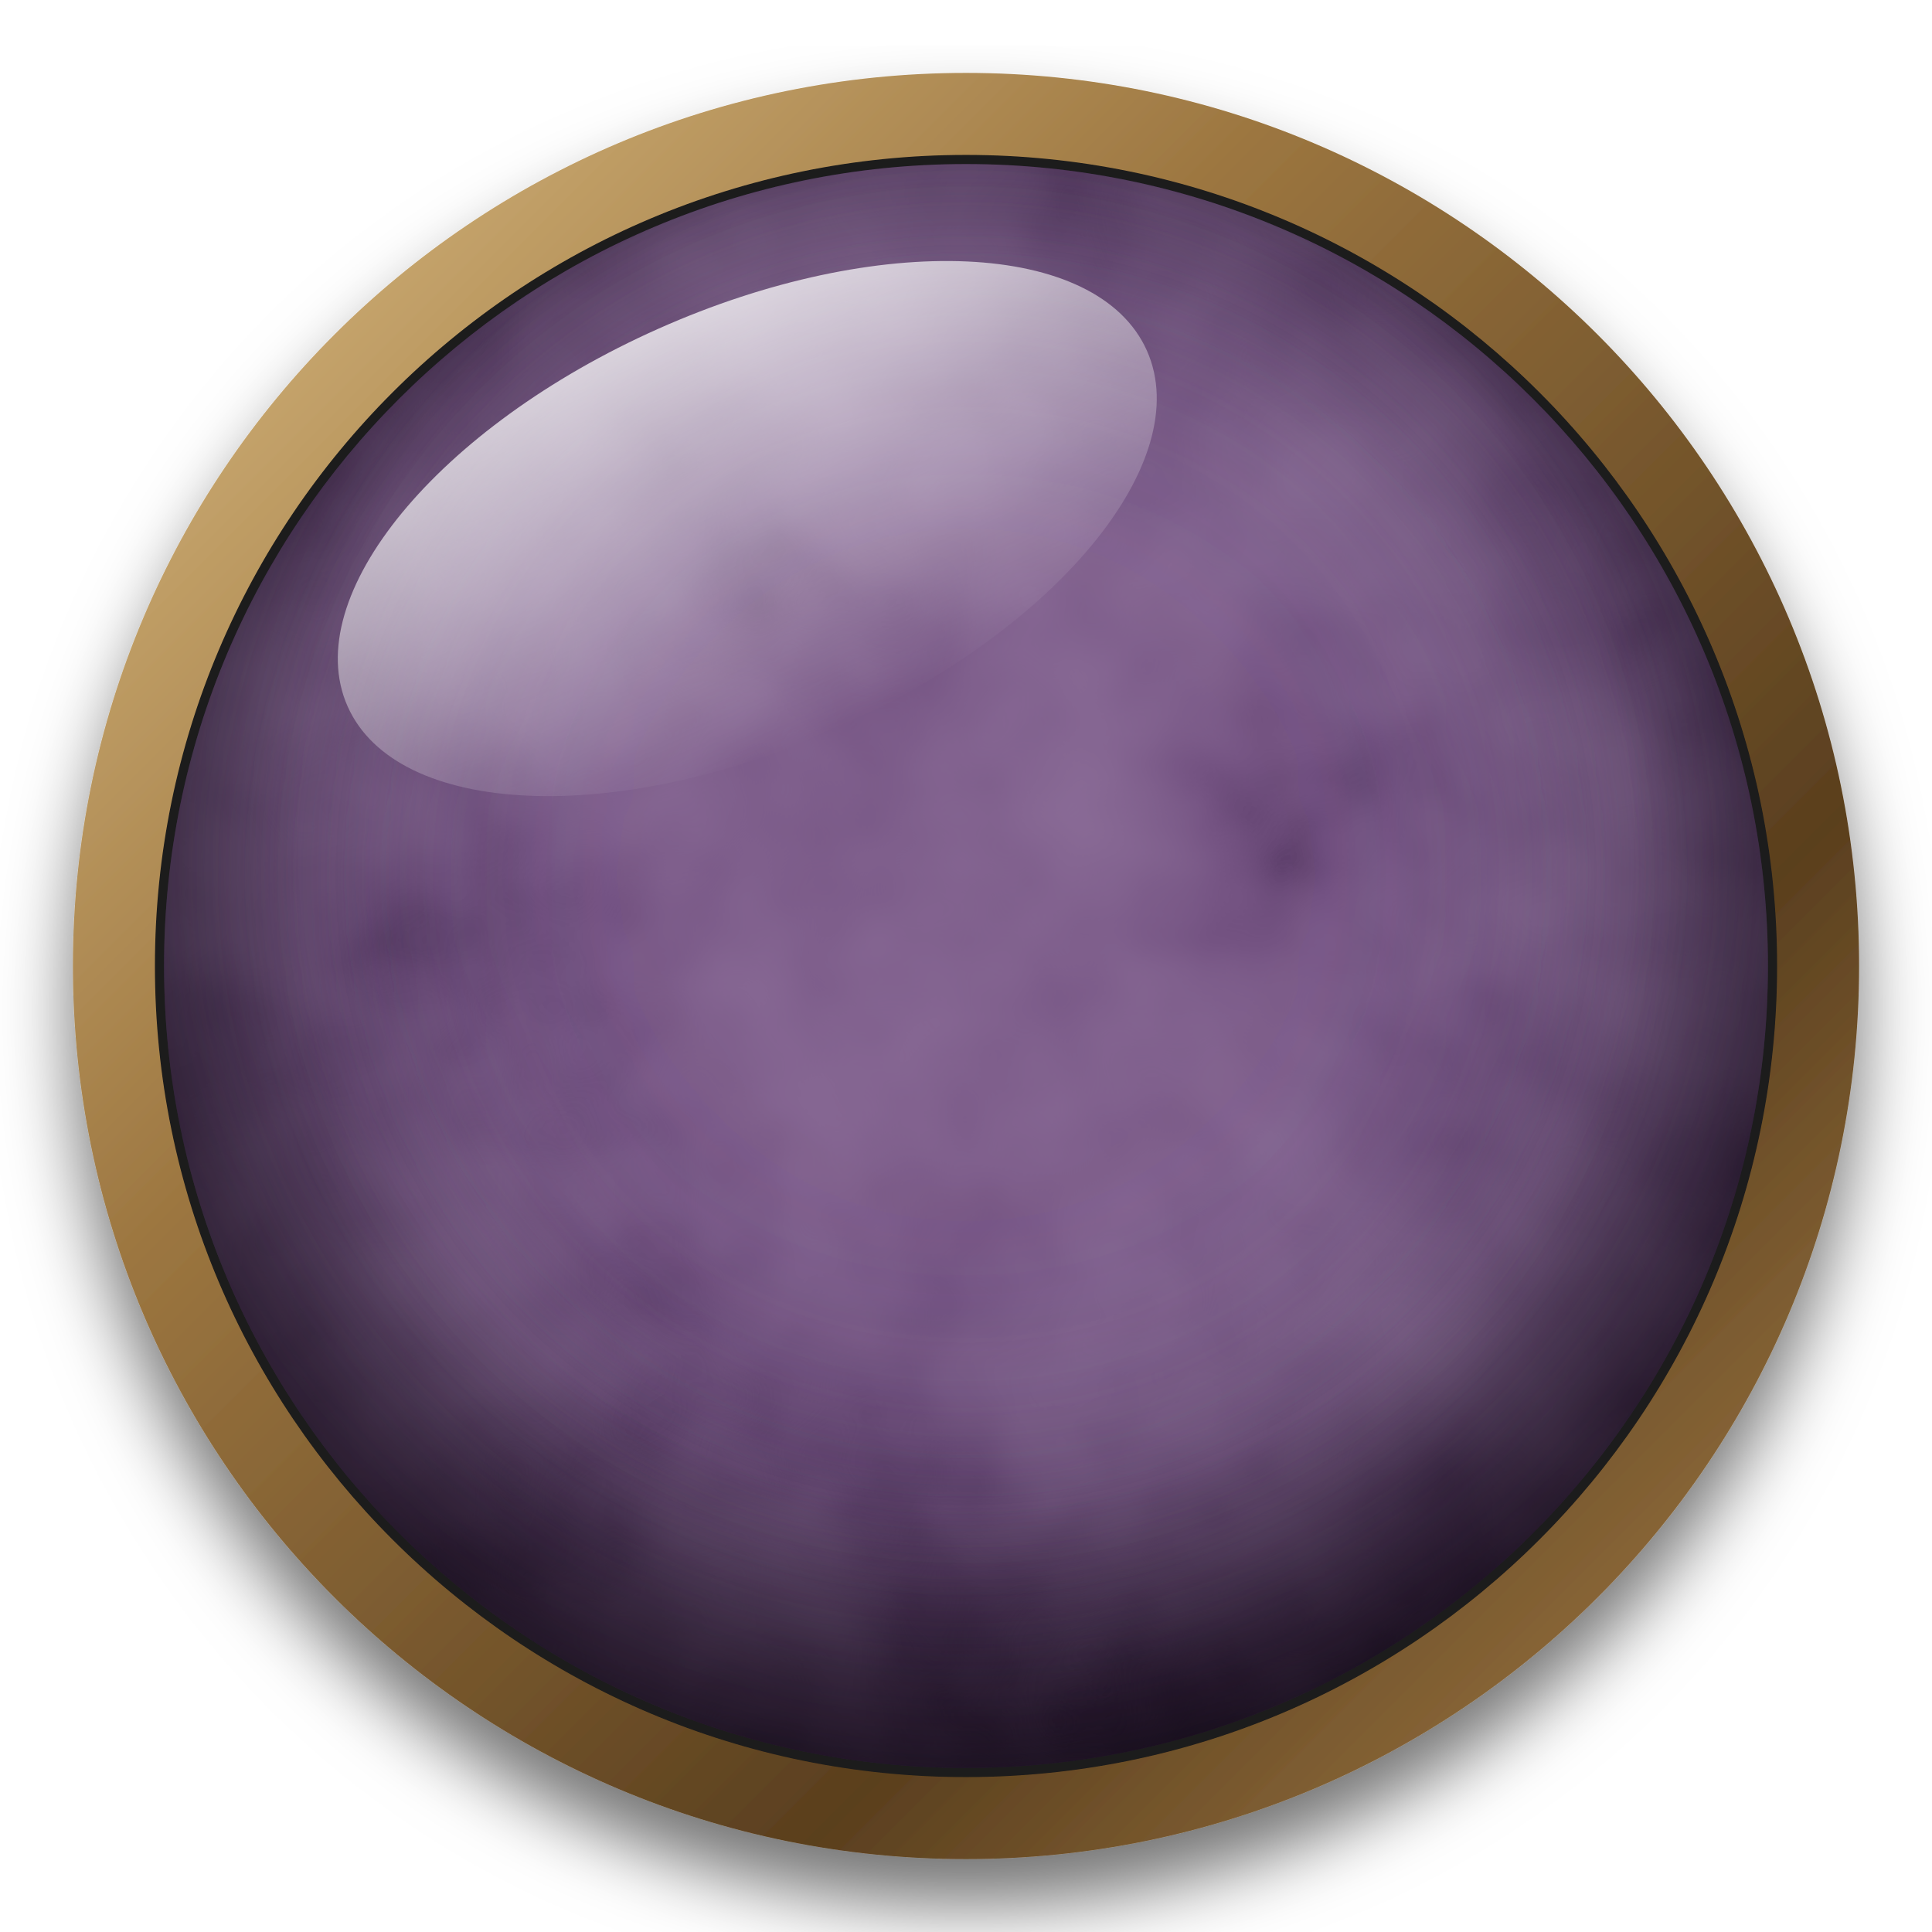
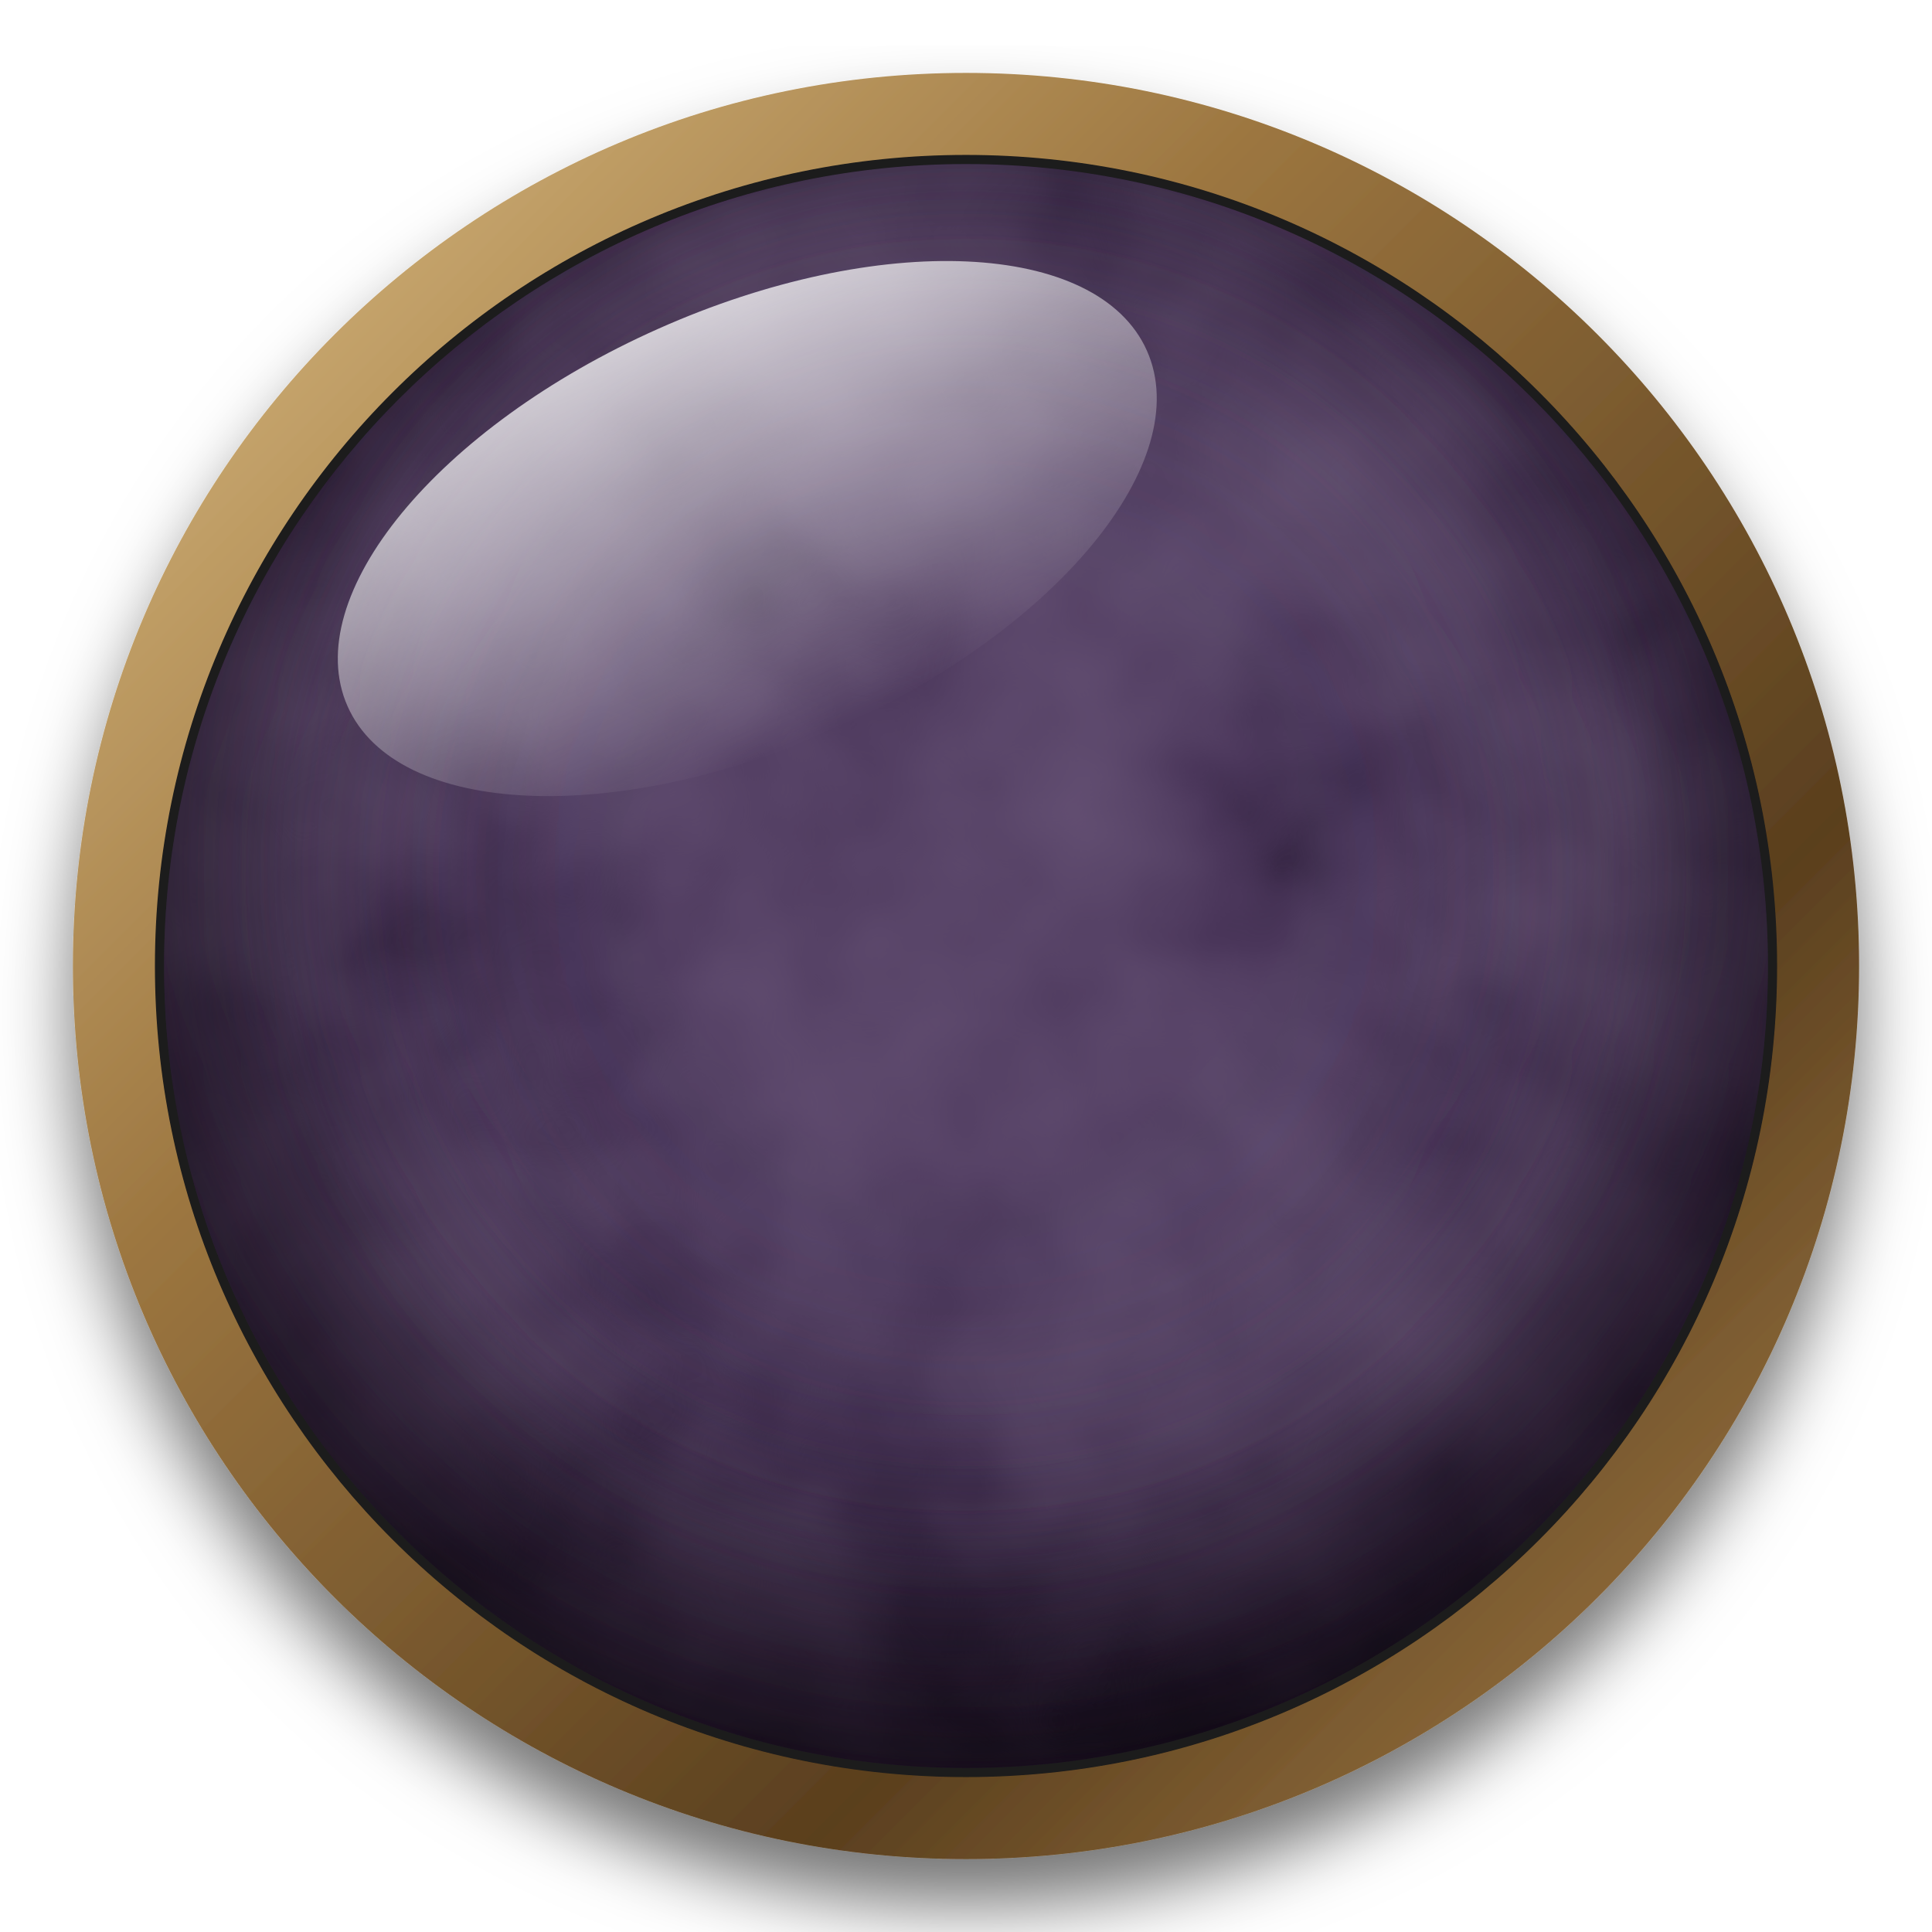
<svg xmlns="http://www.w3.org/2000/svg" viewBox="-3 -3 106 106">
  <defs>
    <linearGradient id="tk-bronze" x1="0" y1="0" x2="1" y2="1">
      <stop offset="0" stop-color="#e2c48a" />
      <stop offset=".35" stop-color="#9c7640" />
      <stop offset=".7" stop-color="#5a3f1e" />
      <stop offset="1" stop-color="#b48a4e" />
    </linearGradient>
    <linearGradient id="tk-gloss" x1="0" y1="0" x2="0" y2="1">
      <stop offset="0" stop-color="#fff" stop-opacity=".75" />
      <stop offset="1" stop-color="#fff" stop-opacity="0" />
    </linearGradient>
    <radialGradient id="tk-dome" cx=".5" cy=".42" r=".6">
      <stop offset=".7" stop-color="#000" stop-opacity="0" />
      <stop offset="1" stop-color="#000" stop-opacity=".45" />
    </radialGradient>
    <filter id="tk-mottle" x="0" y="0" width="100%" height="100%">
      <feTurbulence type="fractalNoise" baseFrequency=".05" numOctaves="4" seed="7" />
      <feColorMatrix type="matrix" values="1.6 0 0 0 -.3  1.6 0 0 0 -.3  1.6 0 0 0 -.3  0 0 0 0 1" />
    </filter>
    <filter id="tk-shadow" x="-20%" y="-20%" width="140%" height="150%">
      <feDropShadow dx="0" dy="2.5" stdDeviation="2" flood-color="#000" flood-opacity=".55" />
    </filter>
    <clipPath id="tk-face">
      <circle cx="50" cy="50" r="44" />
    </clipPath>
  </defs>
  <g filter="url(#tk-shadow)">
    <circle cx="50" cy="50" r="49" fill="url(#tk-bronze)" />
    <circle cx="50" cy="50" r="44.5" fill="#1a1a1a" />
  </g>
  <g clip-path="url(#tk-face)">
-     <rect width="100" height="100" fill="#24142c" />
-     <circle cx="50" cy="45" r="40" fill="#7b5a8c" opacity=".9" style="filter:blur(9px)" />
+     <rect width="100" height="100" fill="#1a0f21" />
+     <circle cx="50" cy="45" r="40" fill="#503a60" opacity=".9" style="filter:blur(9px)" />
    <rect width="100" height="100" filter="url(#tk-mottle)" opacity=".42" style="mix-blend-mode:soft-light" />
    <circle cx="50" cy="50" r="44" fill="url(#tk-dome)" />
  </g>
  <ellipse cx="38" cy="26" rx="24" ry="12" fill="url(#tk-gloss)" transform="rotate(-24 38 26)" />
</svg>
